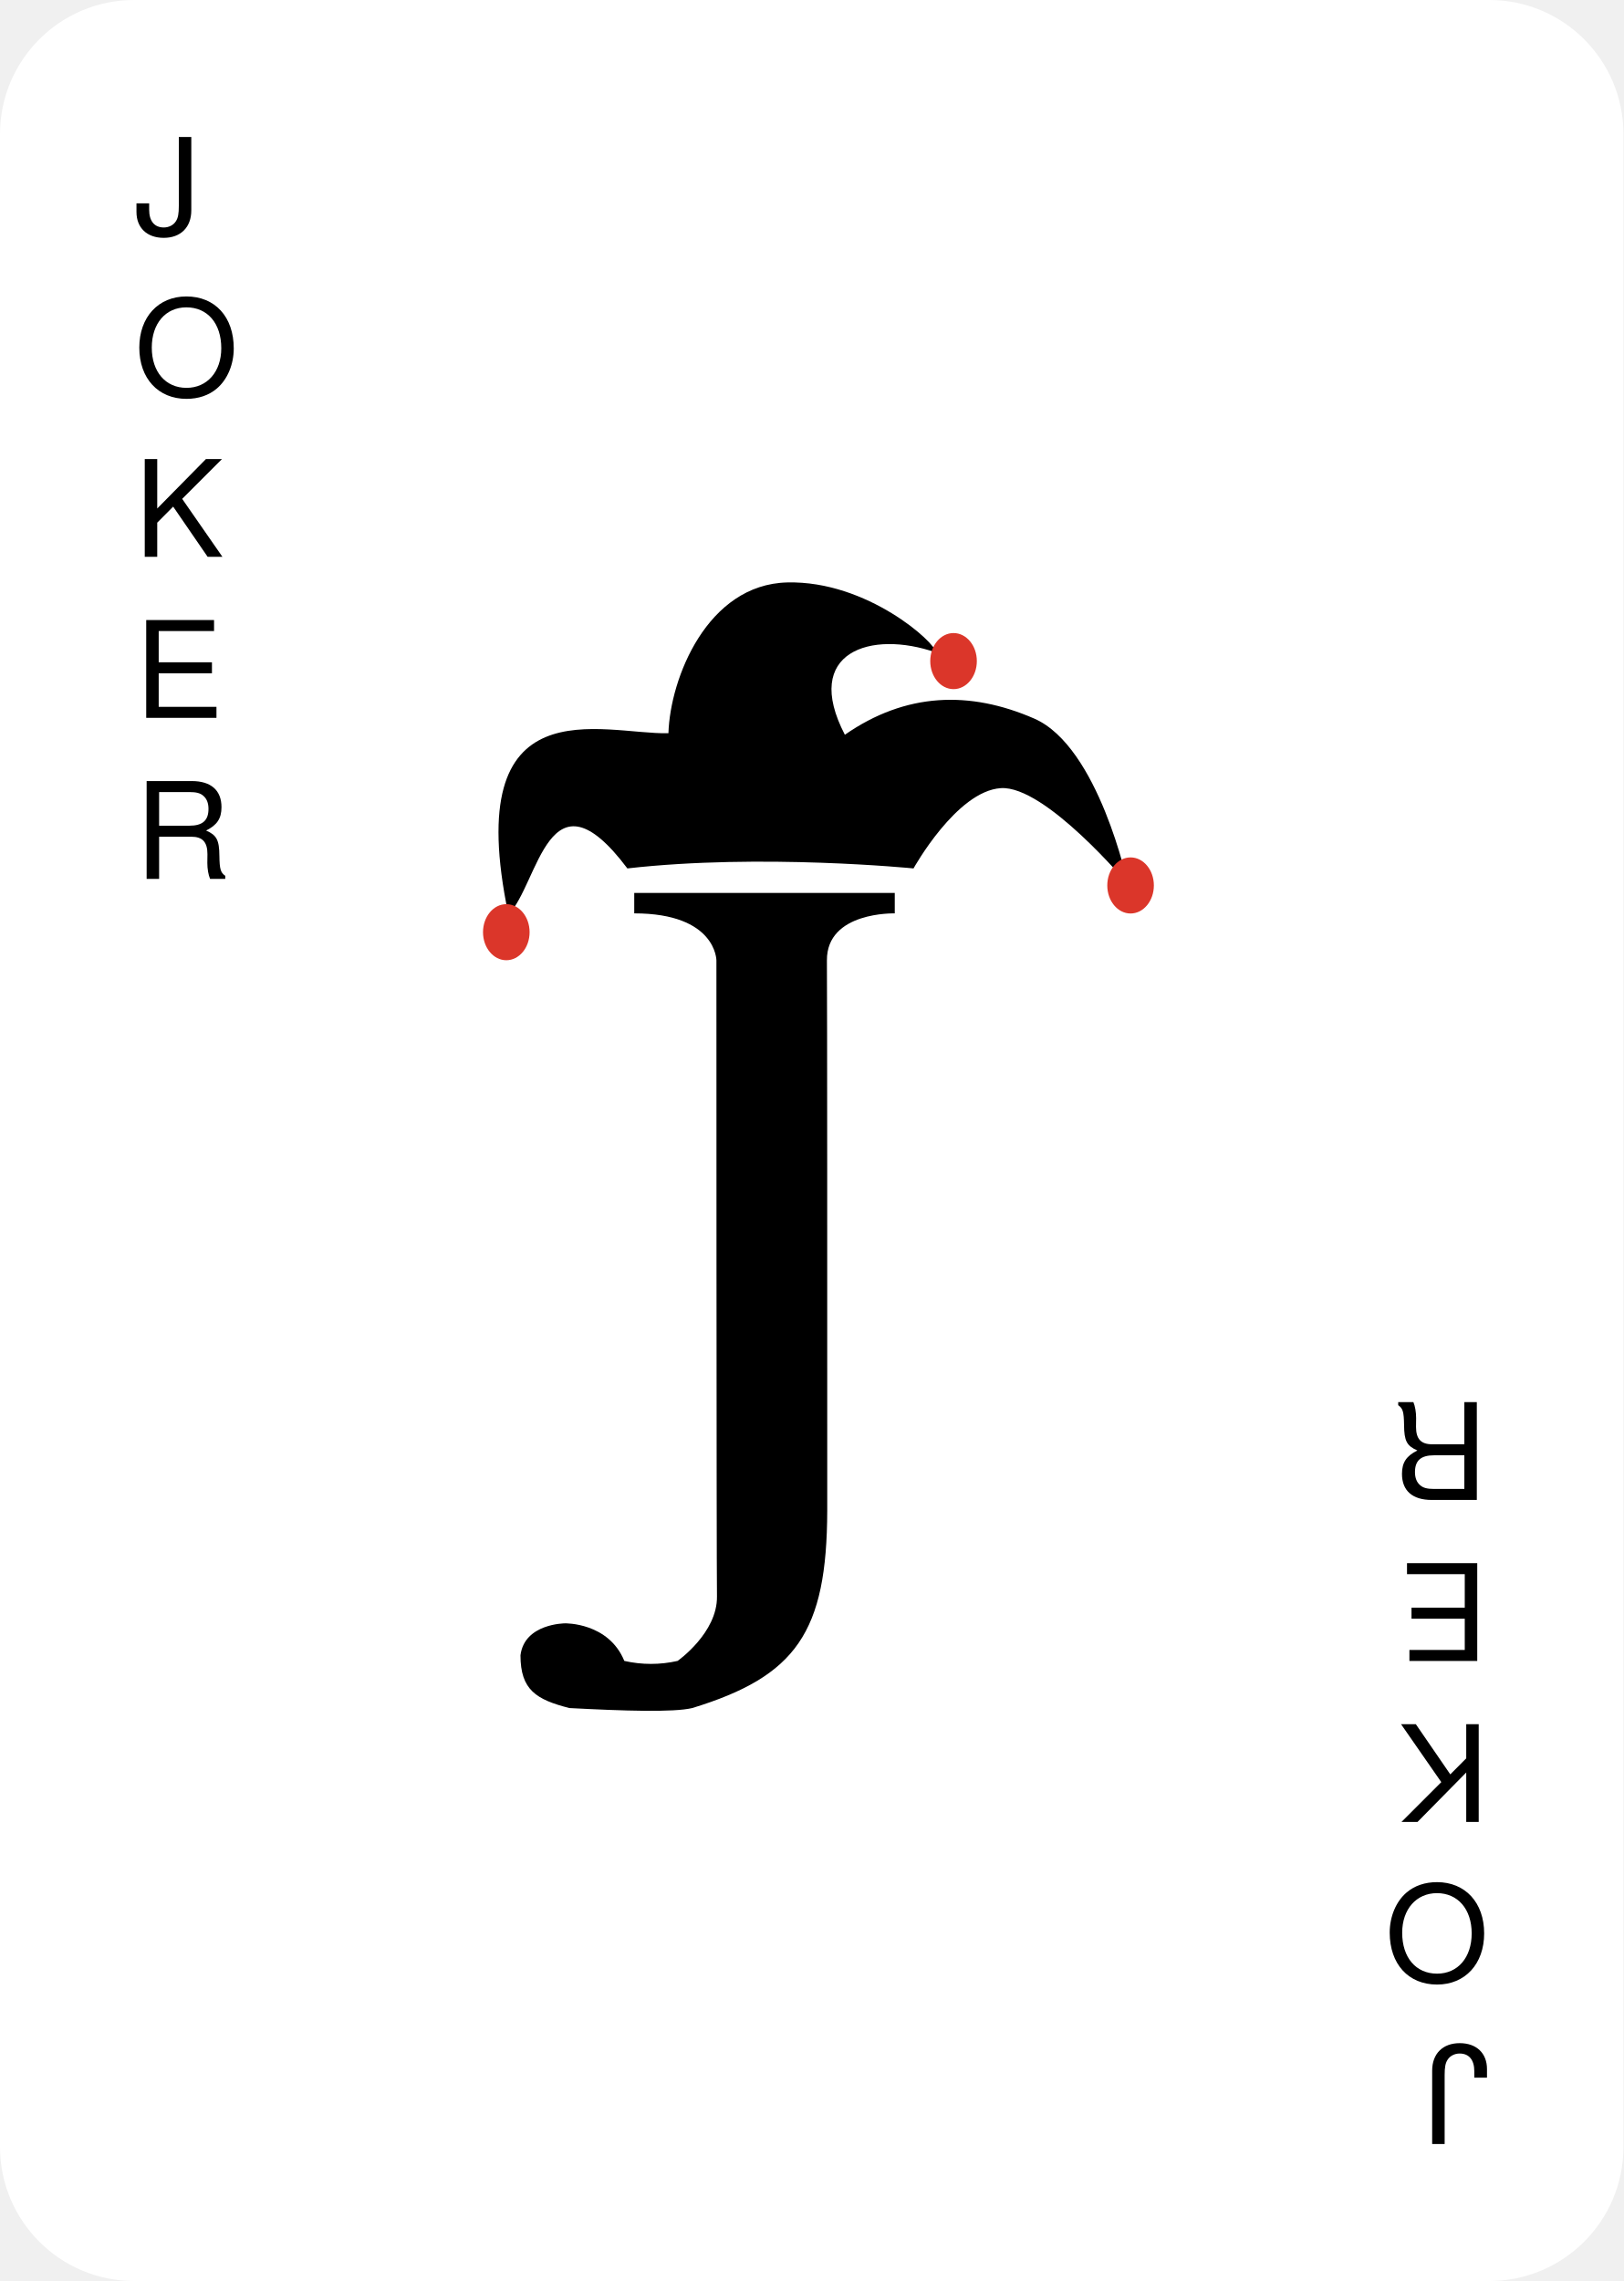
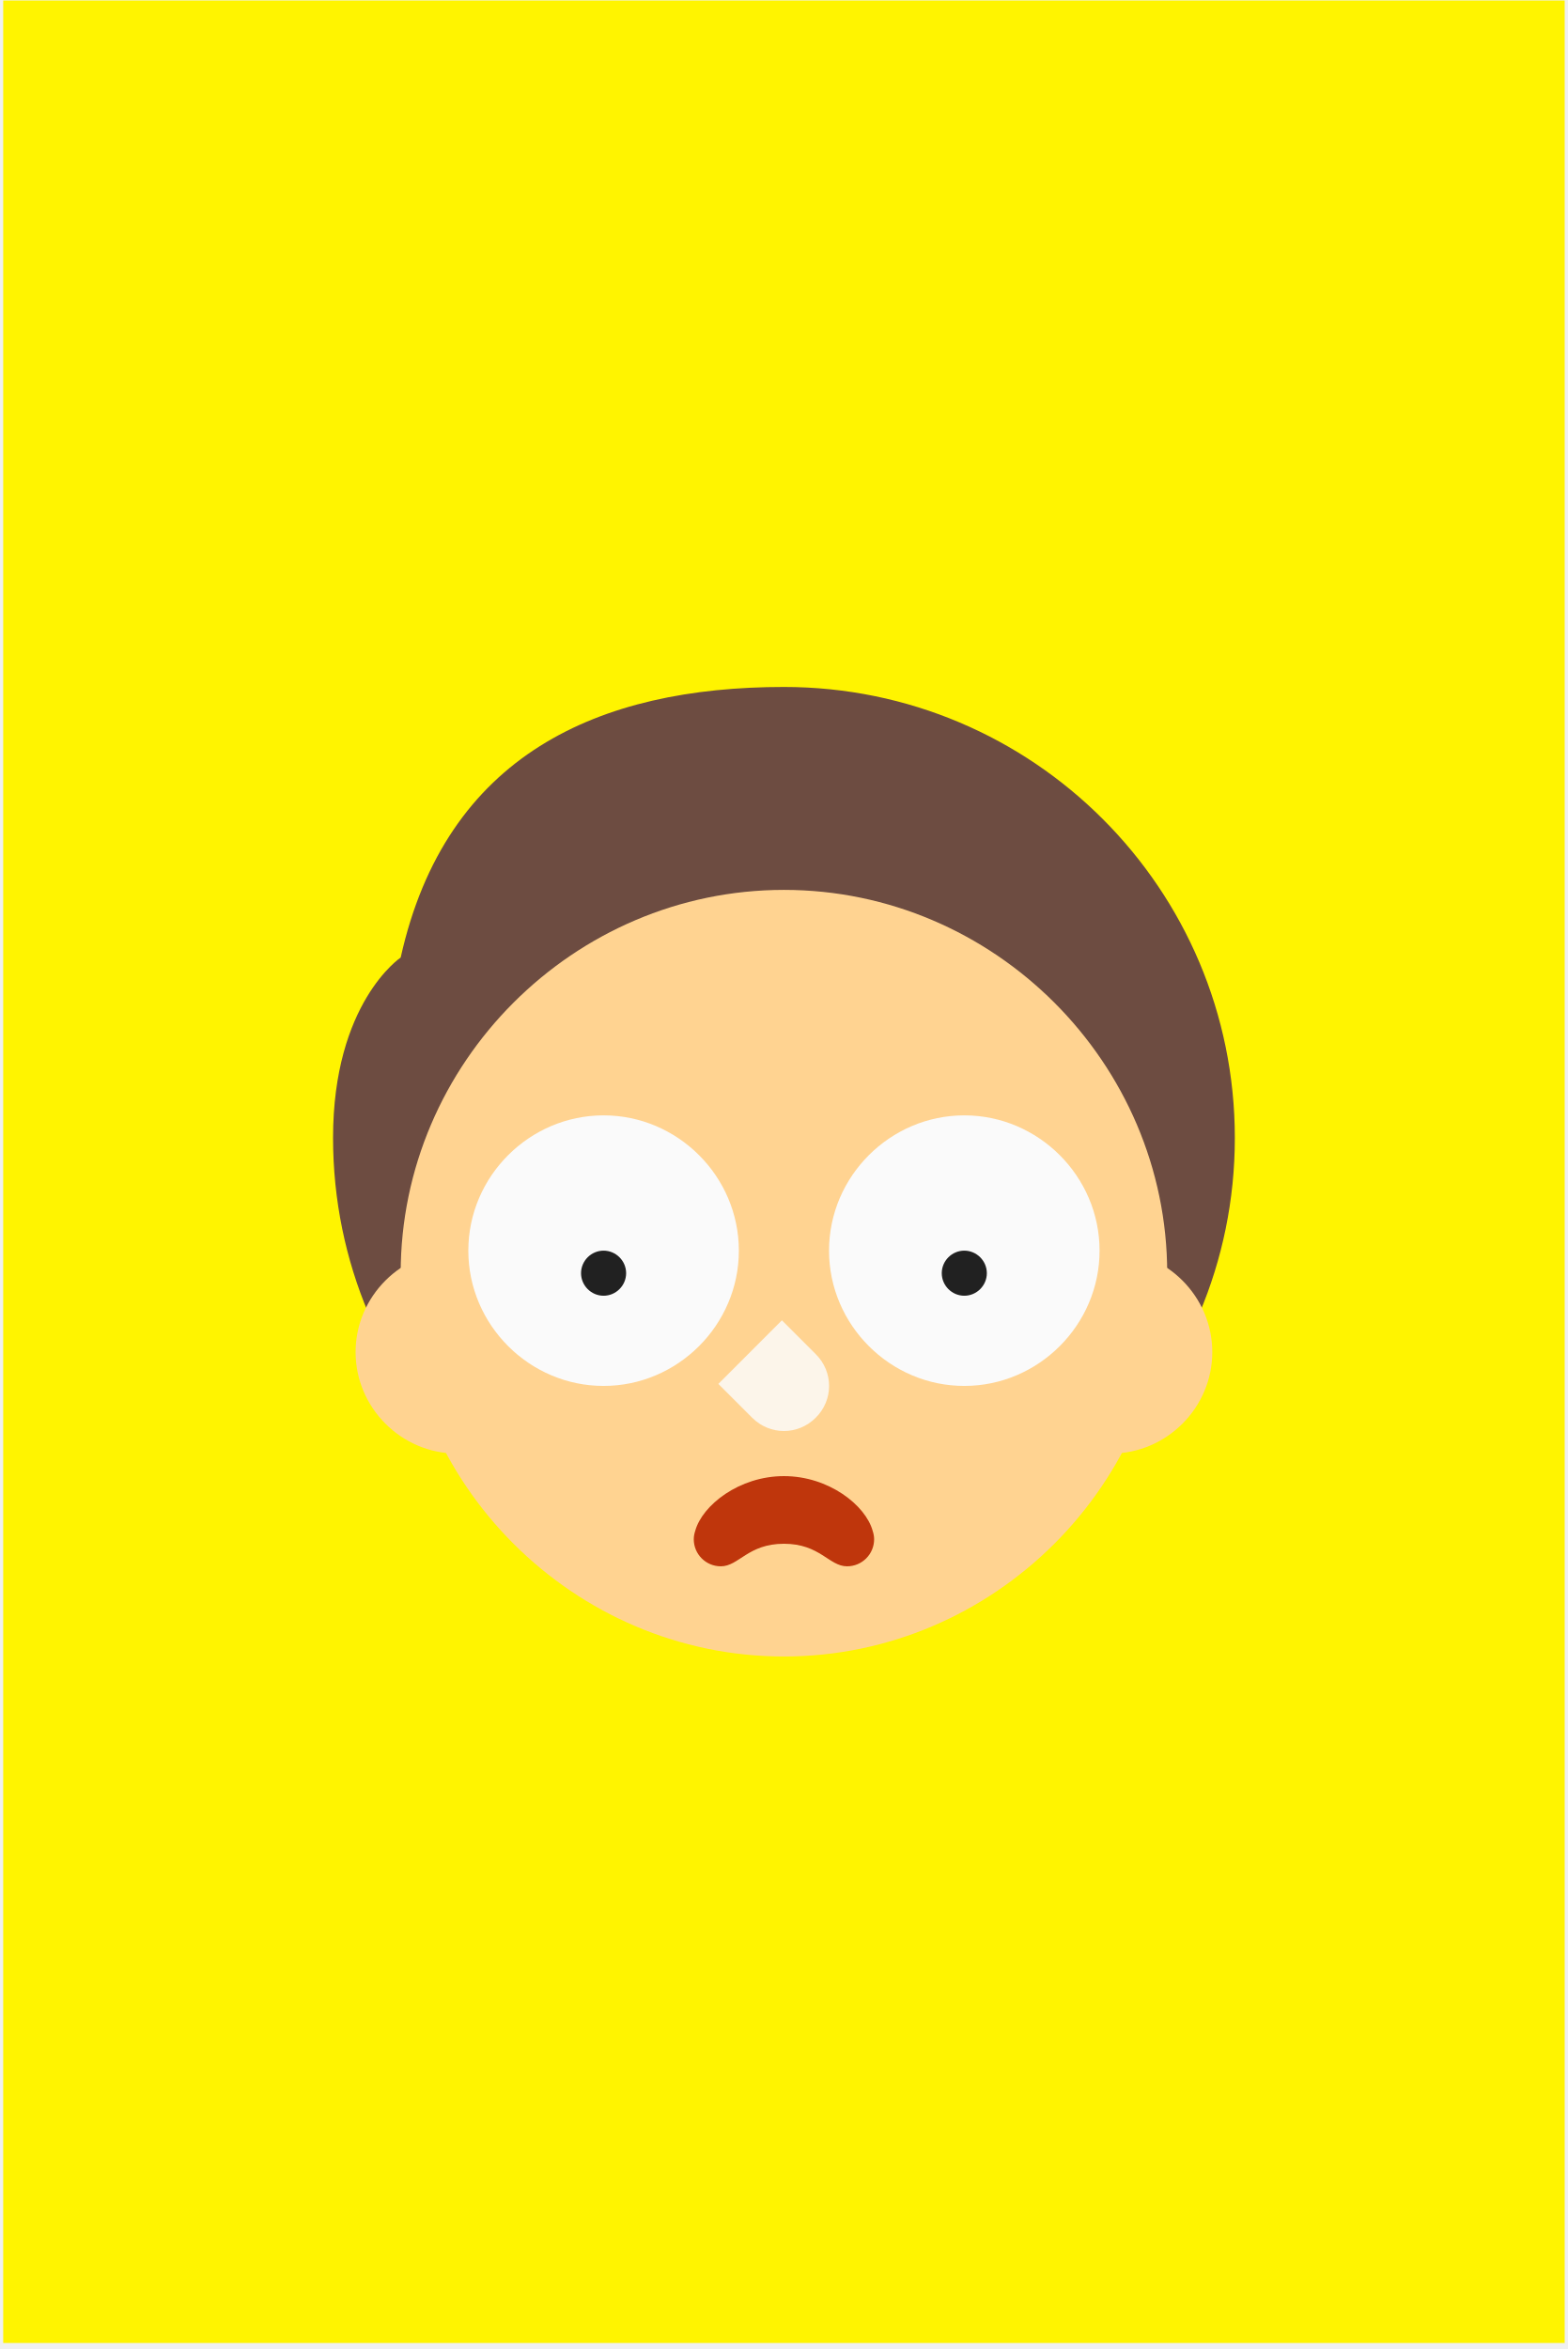
- <svg xmlns="http://www.w3.org/2000/svg" viewBox="0 0 242 340">
-   <rect width="242" height="340" rx="20" fill="#fff" />
-   <g transform="translate(72 86)">
-     <path d="M22.542 47.1h38.835v3.048s-10.163-.31-10.114 7.01.049 48.07.049 82.012c-.049 18.152-4.649 24.686-20.122 29.428-2.783.662-10.145.43-18.316 0-4.934-1.26-7.289-2.698-7.289-7.866.594-4.76 6.645-4.76 6.645-4.76s6.482-.151 8.833 5.6a17.968 17.968 0 007.942 0s5.952-4.175 5.87-9.624-.083-94.794-.083-94.794 0-7.01-12.25-7.01z" />
-     <path d="M21.519 43.445c19.919-2.267 42.654 0 42.654 0s6.415-11.55 13.024-11.967 18.924 14.3 18.924 14.3-4.336-20.473-13.951-24.667-19.162-3.9-28.231 2.41c-6.431-12.377 3.91-15.655 13.584-12.258 0-1.42-10.229-10.732-22.166-10.446S27.888 15.111 27.639 23.294c-9.776.227-31.115-7.691-23.853 27.023 4.517-4.54 5.969-22.529 17.733-6.872z" />
-     <ellipse cx="3.472" cy="4.18" rx="3.472" ry="4.18" transform="translate(66.667 8.361)" fill="#db362a" />
-     <ellipse cx="3.472" cy="4.18" rx="3.472" ry="4.18" transform="translate(93.056 41.803)" fill="#db362a" />
-     <ellipse cx="3.472" cy="4.18" rx="3.472" ry="4.18" transform="translate(0 48.77)" fill="#db362a" />
+ <svg xmlns="http://www.w3.org/2000/svg" width="100%" height="100%" viewBox="0 0 241 361" version="1.1" xml:space="preserve" style="fill-rule:evenodd;clip-rule:evenodd;stroke-linejoin:round;stroke-miterlimit:2;">
+   <rect id="j2" x="0.493" y="0.074" width="240" height="360" style="fill:none;" />
+   <clipPath id="_clip1">
+     <rect x="0.493" y="0.074" width="240" height="360" />
+   </clipPath>
+   <g clip-path="url(#_clip1)">
+     <rect x="0.493" y="0.074" width="240" height="360" style="fill:#fff400;" />
+     <g id="Layer1" />
+     <path d="M120.493,105.574c38.276,0 69.303,31.027 69.303,69.303c0,38.275 -31.027,69.302 -69.303,69.302c-38.275,0 -69.302,-31.027 -69.302,-69.302c0,-20.791 10.395,-27.721 10.395,-27.721c6.931,-31.186 30.448,-41.582 58.907,-41.582Z" style="fill:#6d4c41;fill-rule:nonzero;" />
+     <path d="M170.737,192.202c-8.554,0 -15.593,7.039 -15.593,15.593c0,8.554 7.039,15.593 15.593,15.593c8.555,0 15.593,-7.039 15.593,-15.593c0,-8.554 -7.038,-15.593 -15.593,-15.593Zm-100.488,0c-8.554,0 -15.593,7.039 -15.593,15.593c0,8.554 7.039,15.593 15.593,15.593c8.554,0 15.593,-7.039 15.593,-15.593c0,-8.554 -7.039,-15.593 -15.593,-15.593Z" style="fill:#ffd391;fill-rule:nonzero;" />
+     <path d="M120.493,136.76c-32.315,0 -58.907,26.592 -58.907,58.907c0,32.316 26.592,58.907 58.907,58.907c32.316,0 58.907,-26.591 58.907,-58.907c0,-32.315 -26.591,-58.907 -58.907,-58.907Z" style="fill:#ffd391;fill-rule:nonzero;" />
+     <path d="M134.128,235.26c-1.081,-3.926 -6.75,-8.407 -13.635,-8.407c-6.885,0 -12.554,4.481 -13.635,8.407c-0.135,0.409 -0.225,0.842 -0.225,1.296c0,2.297 1.861,4.158 4.158,4.158c2.772,0 4.158,-3.465 9.702,-3.465c5.544,0 6.93,3.465 9.703,3.465c2.297,0 4.158,-1.861 4.158,-4.158c0,-0.454 -0.09,-0.887 -0.226,-1.296Z" style="fill:#bf360c;fill-rule:nonzero;" />
+     <path d="M125.379,217.879c-1.351,1.351 -3.119,2.044 -4.886,2.044c-1.767,0 -3.534,-0.693 -4.886,-2.044l-5.197,-5.198l9.771,-9.772l5.198,5.198c2.738,2.703 2.738,7.069 0,9.772Z" style="fill:#fcf5ea;fill-rule:nonzero;" />
+     <path d="M148.214,171.411c-11.405,0 -20.791,9.386 -20.791,20.791c0,11.406 9.386,20.791 20.791,20.791c11.406,0 20.791,-9.385 20.791,-20.791c0,-11.405 -9.385,-20.791 -20.791,-20.791Zm-55.442,0c-11.405,0 -20.79,9.386 -20.79,20.791c0,11.406 9.385,20.791 20.79,20.791c11.406,0 20.791,-9.385 20.791,-20.791c0,-11.405 -9.385,-20.791 -20.791,-20.791Z" style="fill:#fafafa;fill-rule:nonzero;" />
+     <path d="M148.214,192.202c-1.901,0 -3.465,1.564 -3.465,3.465c0,1.901 1.564,3.465 3.465,3.465c1.901,0 3.465,-1.564 3.465,-3.465c0,-1.901 -1.564,-3.465 -3.465,-3.465Zm-55.442,0c-1.901,0 -3.465,1.564 -3.465,3.465c0,1.901 1.564,3.465 3.465,3.465c1.901,0 3.465,-1.564 3.465,-3.465c0,-1.901 -1.564,-3.465 -3.465,-3.465Z" style="fill:#212121;fill-rule:nonzero;" />
  </g>
-   <text transform="translate(20 35)" font-size="20" font-family="Helvetica">
-     <tspan x="0" y="0">J</tspan>
-     <tspan x="0" y="24">O</tspan>
-     <tspan x="0" y="48">K</tspan>
-     <tspan x="0" y="72">E</tspan>
-     <tspan x="0" y="96">R</tspan>
-   </text>
-   <text transform="rotate(180 111 152.5)" font-size="20" font-family="Helvetica">
-     <tspan x="0" y="0">J</tspan>
-     <tspan x="0" y="24">O</tspan>
-     <tspan x="0" y="48">K</tspan>
-     <tspan x="0" y="72">E</tspan>
-     <tspan x="0" y="96">R</tspan>
-   </text>
</svg>
